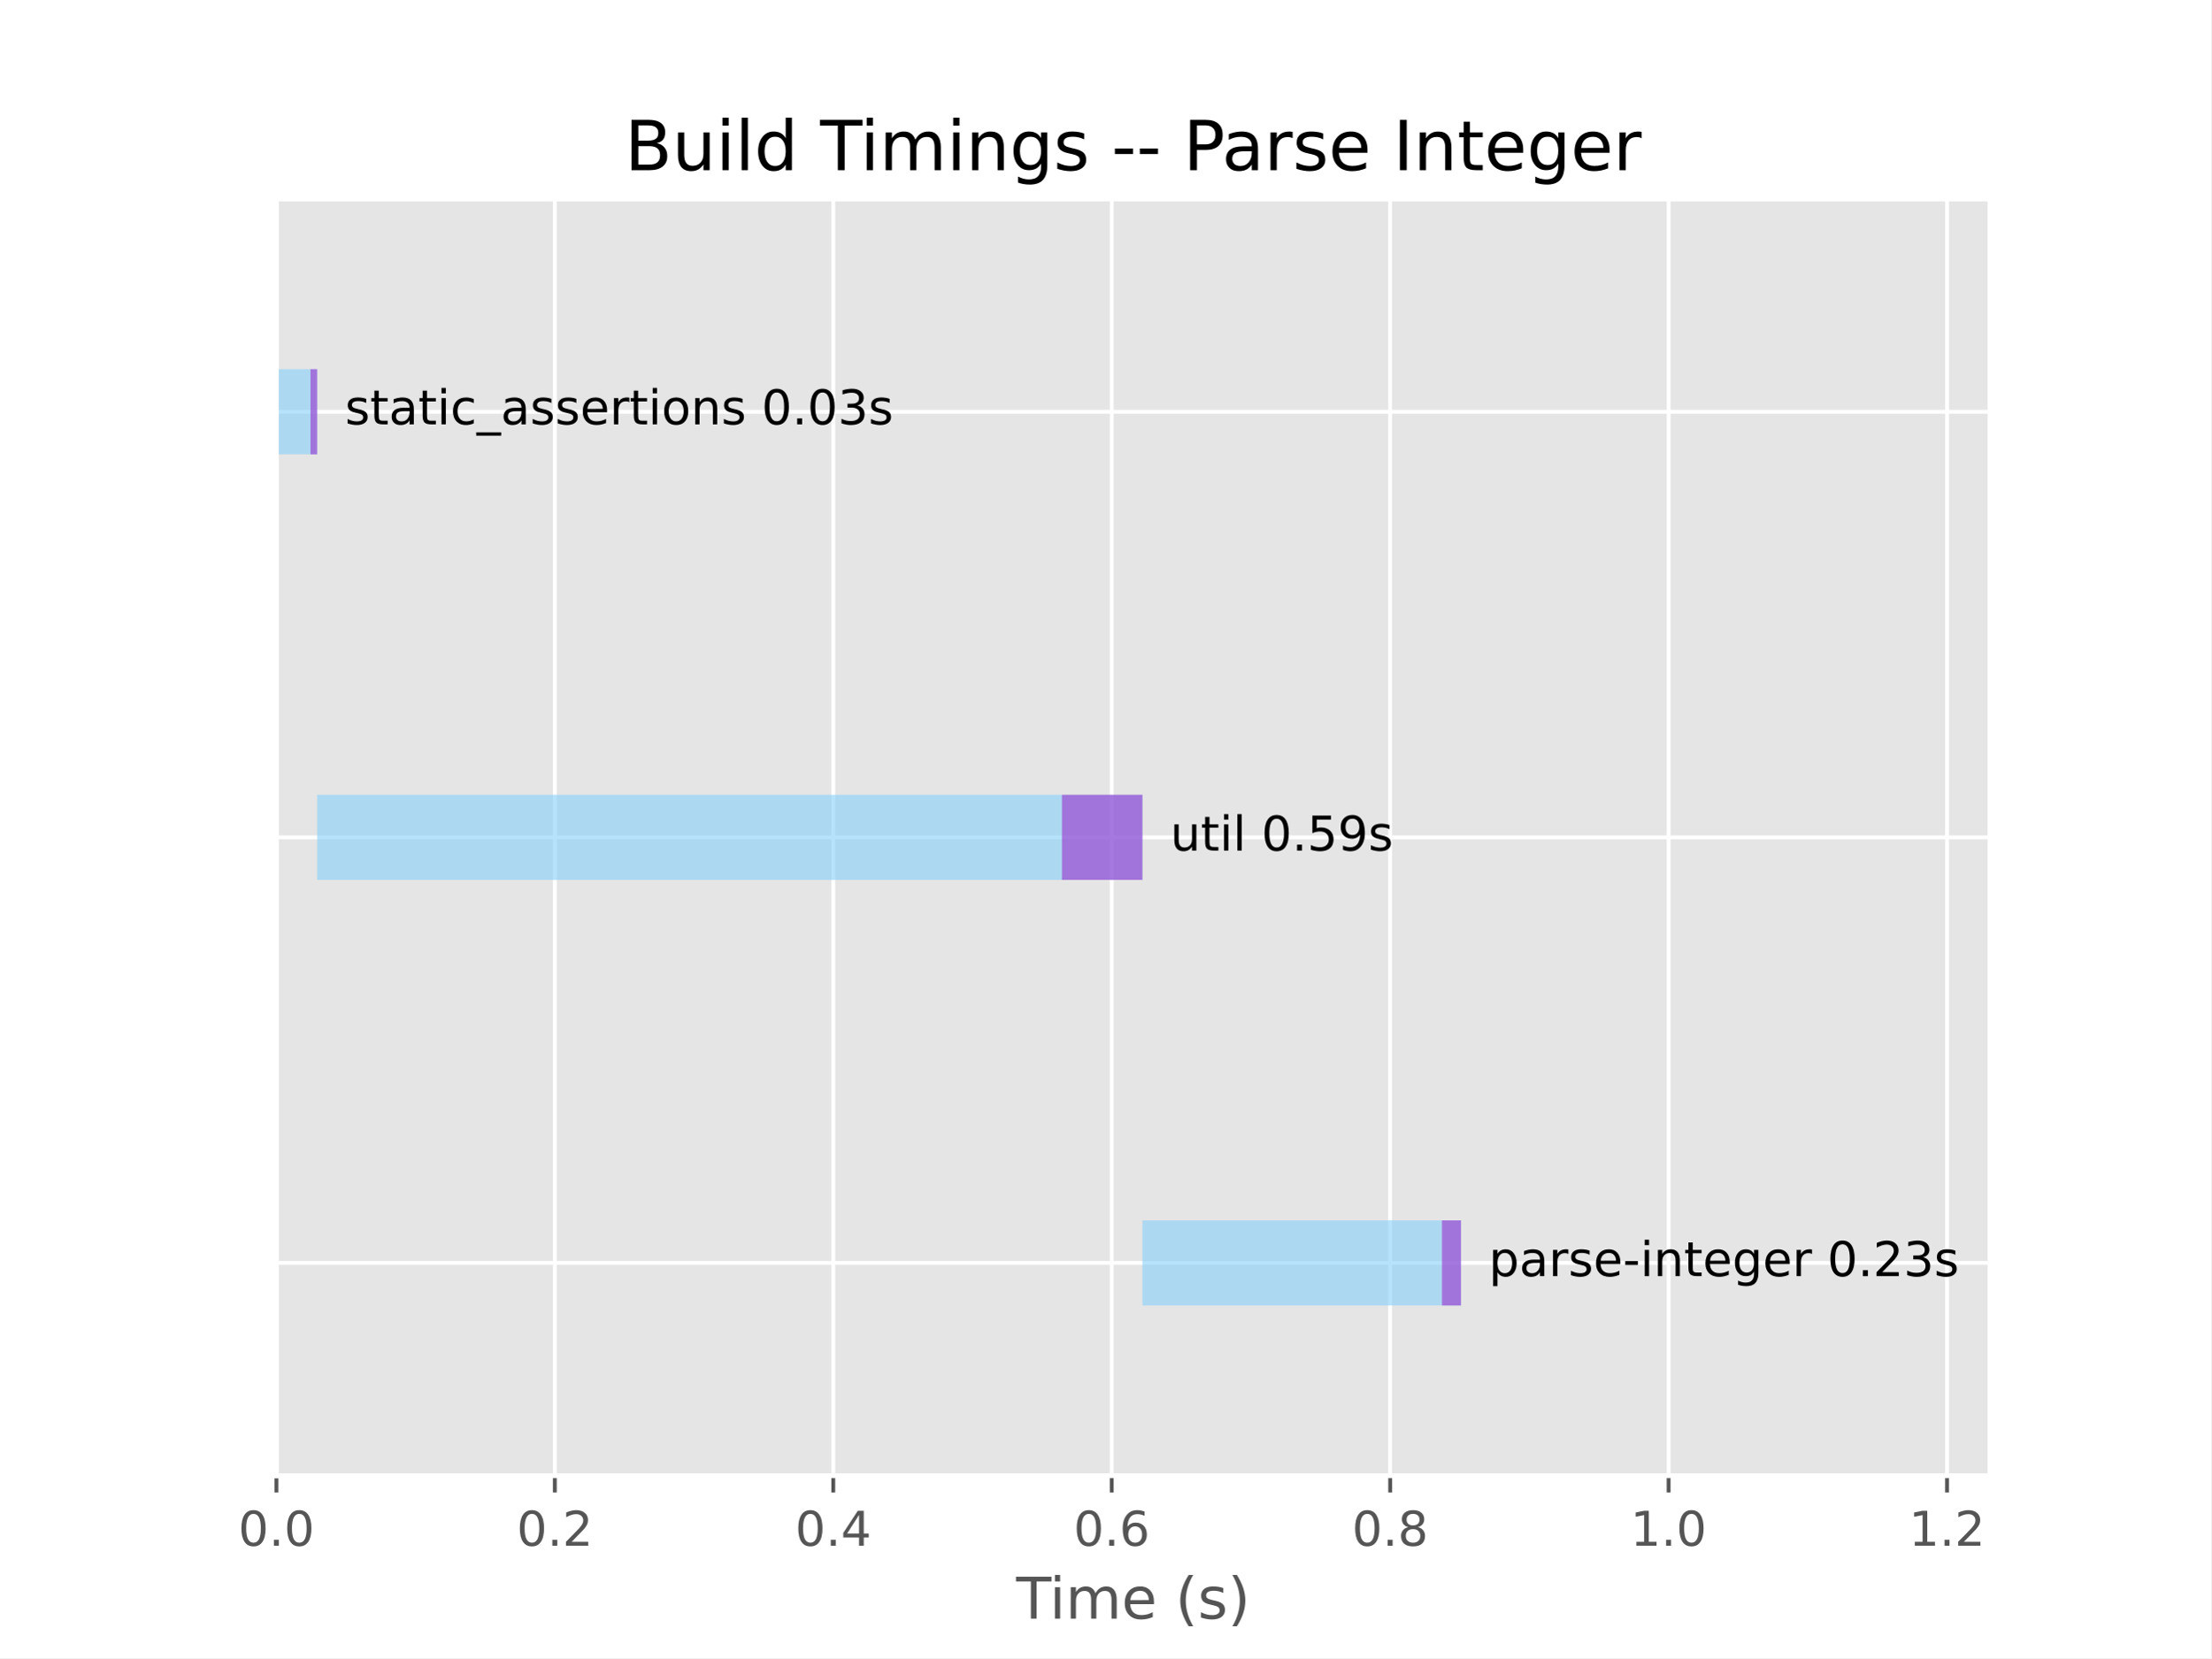
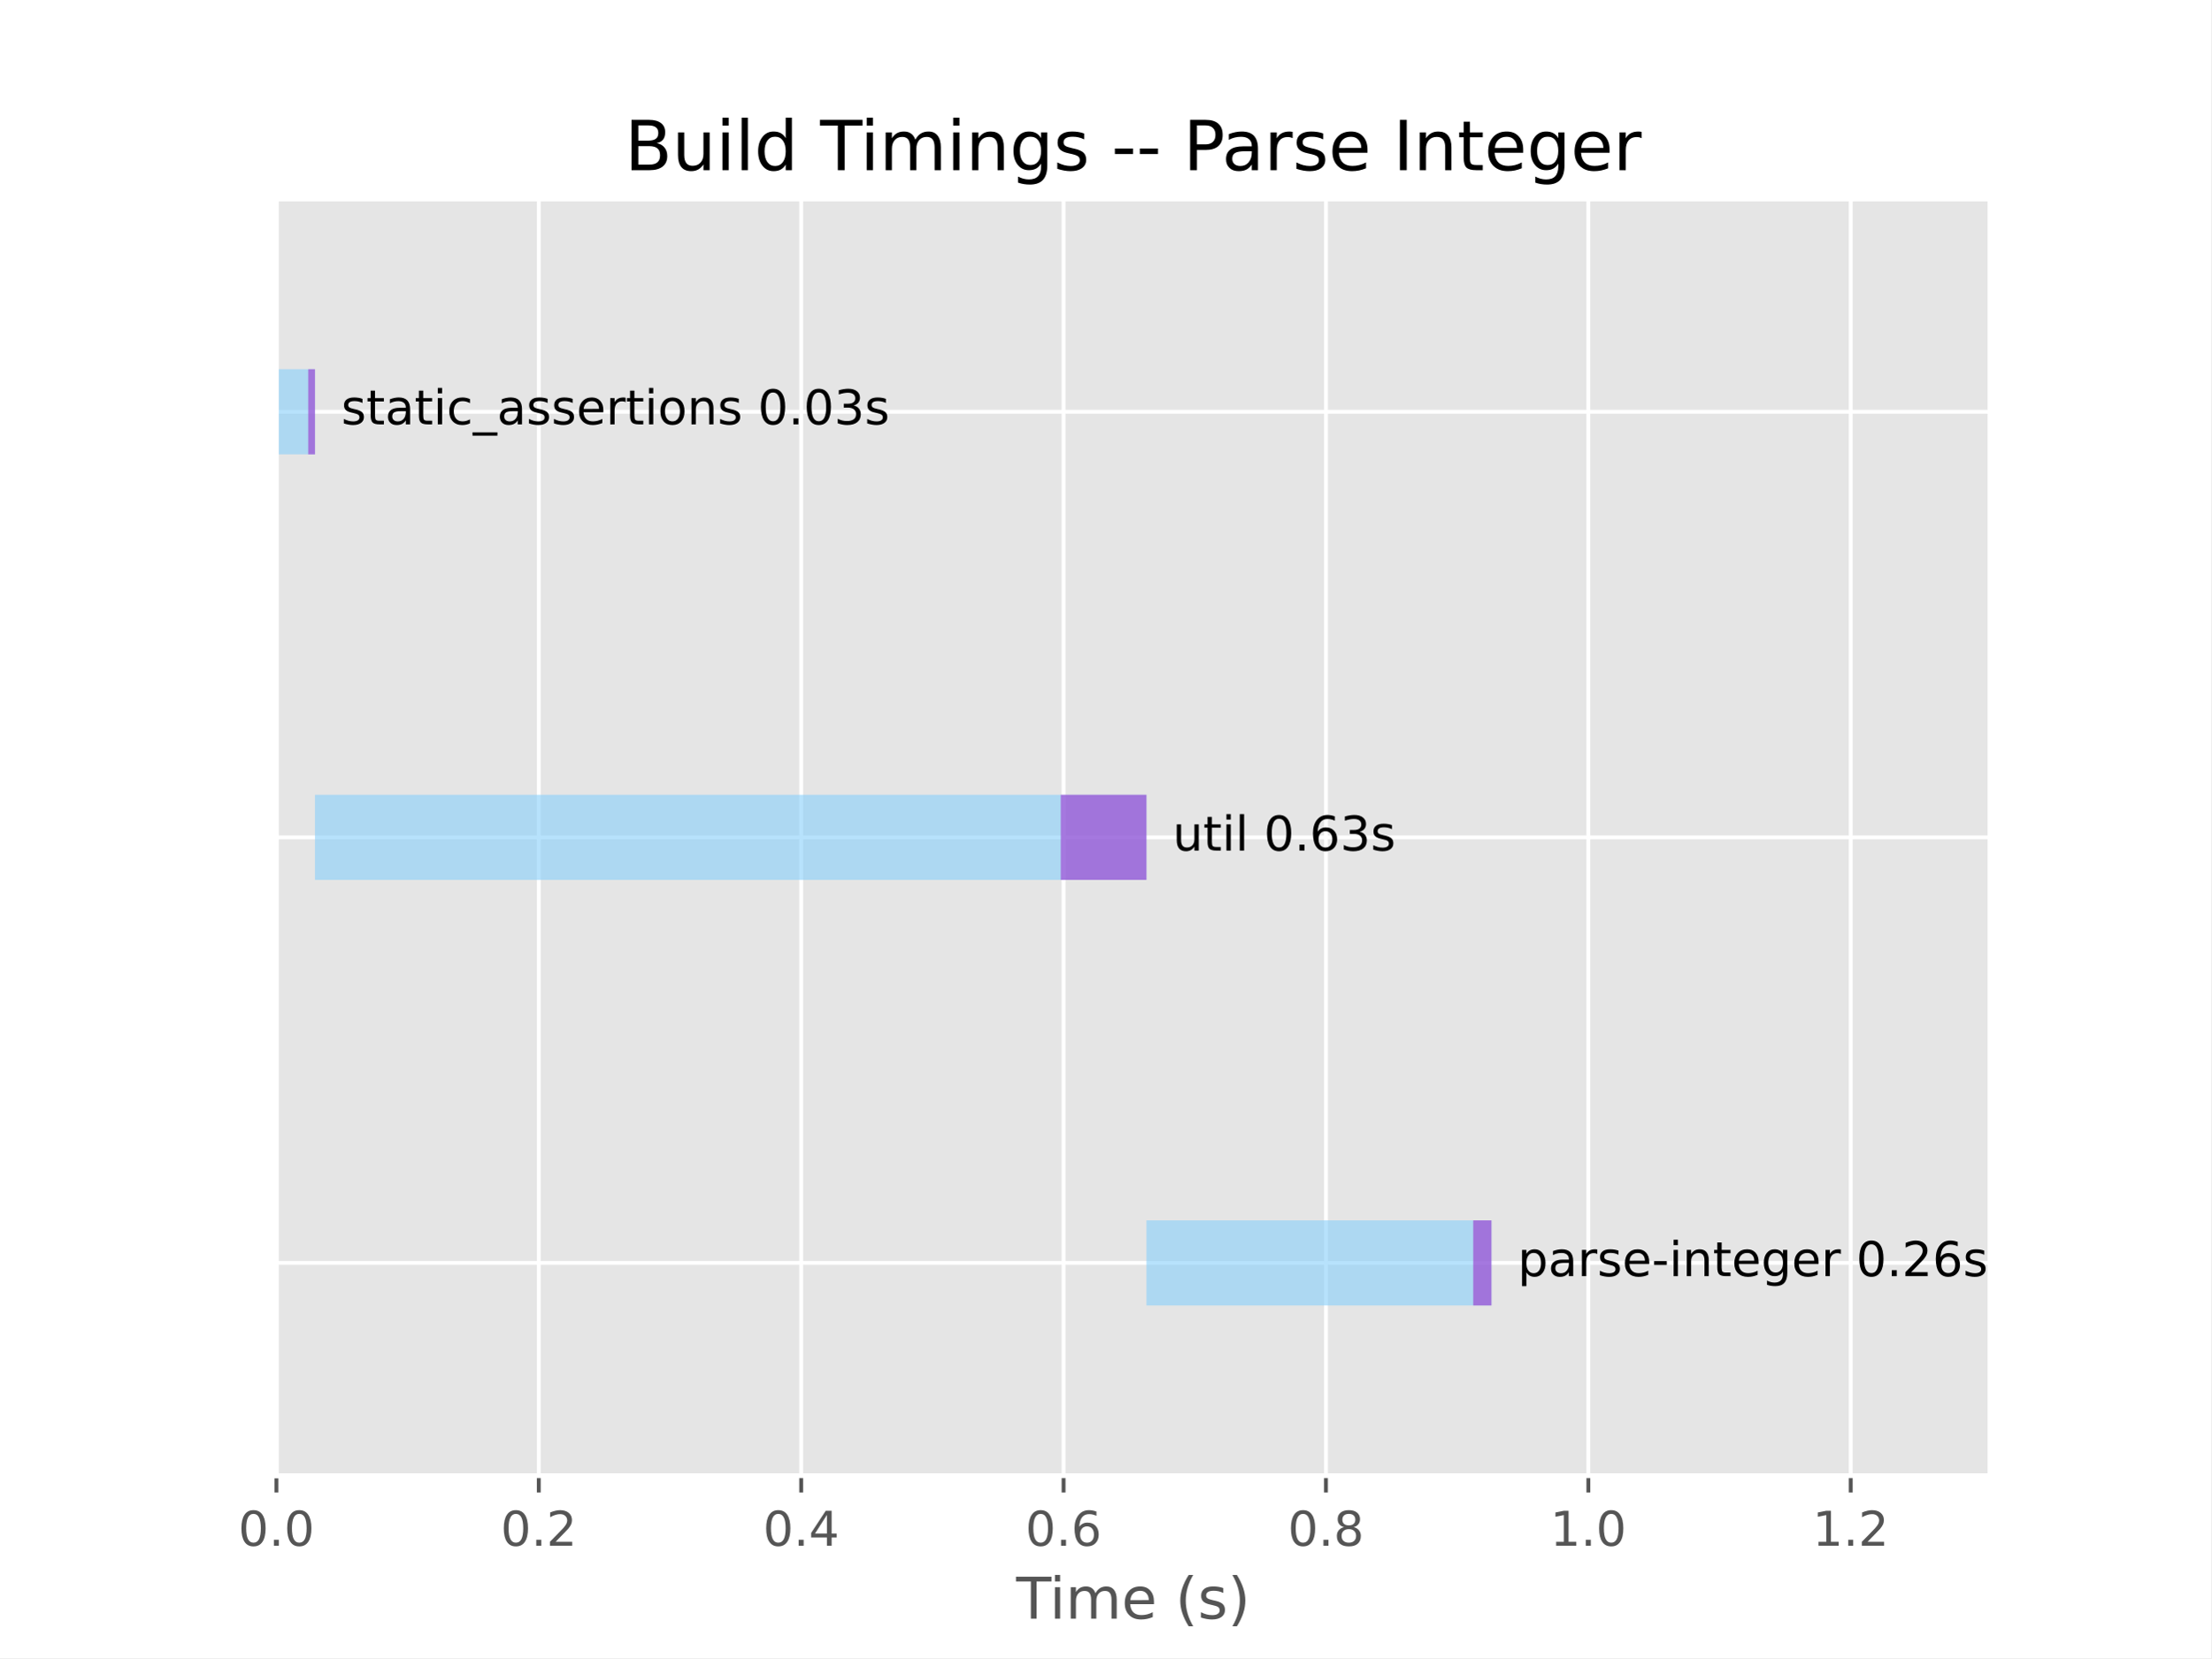
<svg xmlns="http://www.w3.org/2000/svg" xmlns:xlink="http://www.w3.org/1999/xlink" height="345.6pt" version="1.1" viewBox="0 0 460.8 345.6" width="460.8pt">
  <defs>
    <style type="text/css">*{stroke-linecap:butt;stroke-linejoin:round;}</style>
  </defs>
  <g id="figure_1">
    <g id="patch_1">
      <path d="M 0 345.6  L 460.8 345.6  L 460.8 0  L 0 0  z " style="fill:#ffffff;" />
    </g>
    <g id="axes_1">
      <g id="patch_2">
        <path d="M 57.6 307.584  L 414.72 307.584  L 414.72 41.472  L 57.6 41.472  z " style="fill:#e5e5e5;" />
      </g>
      <g id="matplotlib.axis_1">
        <g id="xtick_1">
          <g id="line2d_1">
-             <path clip-path="url(#pc67ecf0b92)" d="M 57.6 307.584  L 57.6 41.472  " style="fill:none;stroke:#ffffff;stroke-linecap:square;stroke-width:0.8;" />
+             <path clip-path="url(#p91a7b0ff92)" d="M 57.6 307.584  L 57.6 41.472  " style="fill:none;stroke:#ffffff;stroke-linecap:square;stroke-width:0.8;" />
          </g>
          <g id="line2d_2">
            <defs>
-               <path d="M 0 0  L 0 3.5  " id="m3a16924455" style="stroke:#555555;stroke-width:0.8;" />
+               <path d="M 0 0  L 0 3.5  " id="mb1d7b29981" style="stroke:#555555;stroke-width:0.8;" />
            </defs>
            <g>
-               <use style="fill:#555555;stroke:#555555;stroke-width:0.8;" x="57.6" xlink:href="#m3a16924455" y="307.584" />
+               <use style="fill:#555555;stroke:#555555;stroke-width:0.8;" x="57.6" xlink:href="#mb1d7b29981" y="307.584" />
            </g>
          </g>
          <g id="text_1">
            <g style="fill:#555555;" transform="translate(49.64844 322.1824)scale(0.1 -0.1)">
              <defs>
                <path d="M 2034 4250  Q 1547 4250 1301 3770  Q 1056 3291 1056 2328  Q 1056 1369 1301 889  Q 1547 409 2034 409  Q 2525 409 2770 889  Q 3016 1369 3016 2328  Q 3016 3291 2770 3770  Q 2525 4250 2034 4250  z M 2034 4750  Q 2819 4750 3233 4129  Q 3647 3509 3647 2328  Q 3647 1150 3233 529  Q 2819 -91 2034 -91  Q 1250 -91 836 529  Q 422 1150 422 2328  Q 422 3509 836 4129  Q 1250 4750 2034 4750  z " id="DejaVuSans-30" transform="scale(0.015625)" />
                <path d="M 684 794  L 1344 794  L 1344 0  L 684 0  L 684 794  z " id="DejaVuSans-2e" transform="scale(0.015625)" />
              </defs>
              <use xlink:href="#DejaVuSans-30" />
              <use x="63.623" xlink:href="#DejaVuSans-2e" />
              <use x="95.41" xlink:href="#DejaVuSans-30" />
            </g>
          </g>
        </g>
        <g id="xtick_2">
          <g id="line2d_3">
-             <path clip-path="url(#pc67ecf0b92)" d="M 115.628 307.584  L 115.628 41.472  " style="fill:none;stroke:#ffffff;stroke-linecap:square;stroke-width:0.8;" />
+             <path clip-path="url(#p91a7b0ff92)" d="M 112.283 307.584  L 112.283 41.472  " style="fill:none;stroke:#ffffff;stroke-linecap:square;stroke-width:0.8;" />
          </g>
          <g id="line2d_4">
            <g>
-               <use style="fill:#555555;stroke:#555555;stroke-width:0.8;" x="115.628" xlink:href="#m3a16924455" y="307.584" />
+               <use style="fill:#555555;stroke:#555555;stroke-width:0.8;" x="112.283" xlink:href="#mb1d7b29981" y="307.584" />
            </g>
          </g>
          <g id="text_2">
-             <g style="fill:#555555;" transform="translate(107.6769 322.1824)scale(0.1 -0.1)">
+             <g style="fill:#555555;" transform="translate(104.3318 322.1824)scale(0.1 -0.1)">
              <defs>
                <path d="M 1228 531  L 3431 531  L 3431 0  L 469 0  L 469 531  Q 828 903 1448 1529  Q 2069 2156 2228 2338  Q 2531 2678 2651 2914  Q 2772 3150 2772 3378  Q 2772 3750 2511 3984  Q 2250 4219 1831 4219  Q 1534 4219 1204 4116  Q 875 4013 500 3803  L 500 4441  Q 881 4594 1212 4672  Q 1544 4750 1819 4750  Q 2544 4750 2975 4387  Q 3406 4025 3406 3419  Q 3406 3131 3298 2873  Q 3191 2616 2906 2266  Q 2828 2175 2409 1742  Q 1991 1309 1228 531  z " id="DejaVuSans-32" transform="scale(0.015625)" />
              </defs>
              <use xlink:href="#DejaVuSans-30" />
              <use x="63.623" xlink:href="#DejaVuSans-2e" />
              <use x="95.41" xlink:href="#DejaVuSans-32" />
            </g>
          </g>
        </g>
        <g id="xtick_3">
          <g id="line2d_5">
-             <path clip-path="url(#pc67ecf0b92)" d="M 173.657 307.584  L 173.657 41.472  " style="fill:none;stroke:#ffffff;stroke-linecap:square;stroke-width:0.8;" />
+             <path clip-path="url(#p91a7b0ff92)" d="M 166.967 307.584  L 166.967 41.472  " style="fill:none;stroke:#ffffff;stroke-linecap:square;stroke-width:0.8;" />
          </g>
          <g id="line2d_6">
            <g>
-               <use style="fill:#555555;stroke:#555555;stroke-width:0.8;" x="173.657" xlink:href="#m3a16924455" y="307.584" />
+               <use style="fill:#555555;stroke:#555555;stroke-width:0.8;" x="166.967" xlink:href="#mb1d7b29981" y="307.584" />
            </g>
          </g>
          <g id="text_3">
-             <g style="fill:#555555;" transform="translate(165.7053 322.1824)scale(0.1 -0.1)">
+             <g style="fill:#555555;" transform="translate(159.0152 322.1824)scale(0.1 -0.1)">
              <defs>
                <path d="M 2419 4116  L 825 1625  L 2419 1625  L 2419 4116  z M 2253 4666  L 3047 4666  L 3047 1625  L 3713 1625  L 3713 1100  L 3047 1100  L 3047 0  L 2419 0  L 2419 1100  L 313 1100  L 313 1709  L 2253 4666  z " id="DejaVuSans-34" transform="scale(0.015625)" />
              </defs>
              <use xlink:href="#DejaVuSans-30" />
              <use x="63.623" xlink:href="#DejaVuSans-2e" />
              <use x="95.41" xlink:href="#DejaVuSans-34" />
            </g>
          </g>
        </g>
        <g id="xtick_4">
          <g id="line2d_7">
-             <path clip-path="url(#pc67ecf0b92)" d="M 231.685 307.584  L 231.685 41.472  " style="fill:none;stroke:#ffffff;stroke-linecap:square;stroke-width:0.8;" />
+             <path clip-path="url(#p91a7b0ff92)" d="M 221.65 307.584  L 221.65 41.472  " style="fill:none;stroke:#ffffff;stroke-linecap:square;stroke-width:0.8;" />
          </g>
          <g id="line2d_8">
            <g>
-               <use style="fill:#555555;stroke:#555555;stroke-width:0.8;" x="231.685" xlink:href="#m3a16924455" y="307.584" />
+               <use style="fill:#555555;stroke:#555555;stroke-width:0.8;" x="221.65" xlink:href="#mb1d7b29981" y="307.584" />
            </g>
          </g>
          <g id="text_4">
-             <g style="fill:#555555;" transform="translate(223.7338 322.1824)scale(0.1 -0.1)">
+             <g style="fill:#555555;" transform="translate(213.6986 322.1824)scale(0.1 -0.1)">
              <defs>
                <path d="M 2113 2584  Q 1688 2584 1439 2293  Q 1191 2003 1191 1497  Q 1191 994 1439 701  Q 1688 409 2113 409  Q 2538 409 2786 701  Q 3034 994 3034 1497  Q 3034 2003 2786 2293  Q 2538 2584 2113 2584  z M 3366 4563  L 3366 3988  Q 3128 4100 2886 4159  Q 2644 4219 2406 4219  Q 1781 4219 1451 3797  Q 1122 3375 1075 2522  Q 1259 2794 1537 2939  Q 1816 3084 2150 3084  Q 2853 3084 3261 2657  Q 3669 2231 3669 1497  Q 3669 778 3244 343  Q 2819 -91 2113 -91  Q 1303 -91 875 529  Q 447 1150 447 2328  Q 447 3434 972 4092  Q 1497 4750 2381 4750  Q 2619 4750 2861 4703  Q 3103 4656 3366 4563  z " id="DejaVuSans-36" transform="scale(0.015625)" />
              </defs>
              <use xlink:href="#DejaVuSans-30" />
              <use x="63.623" xlink:href="#DejaVuSans-2e" />
              <use x="95.41" xlink:href="#DejaVuSans-36" />
            </g>
          </g>
        </g>
        <g id="xtick_5">
          <g id="line2d_9">
-             <path clip-path="url(#pc67ecf0b92)" d="M 289.714 307.584  L 289.714 41.472  " style="fill:none;stroke:#ffffff;stroke-linecap:square;stroke-width:0.8;" />
+             <path clip-path="url(#p91a7b0ff92)" d="M 276.334 307.584  L 276.334 41.472  " style="fill:none;stroke:#ffffff;stroke-linecap:square;stroke-width:0.8;" />
          </g>
          <g id="line2d_10">
            <g>
-               <use style="fill:#555555;stroke:#555555;stroke-width:0.8;" x="289.714" xlink:href="#m3a16924455" y="307.584" />
+               <use style="fill:#555555;stroke:#555555;stroke-width:0.8;" x="276.334" xlink:href="#mb1d7b29981" y="307.584" />
            </g>
          </g>
          <g id="text_5">
-             <g style="fill:#555555;" transform="translate(281.7622 322.1824)scale(0.1 -0.1)">
+             <g style="fill:#555555;" transform="translate(268.382 322.1824)scale(0.1 -0.1)">
              <defs>
                <path d="M 2034 2216  Q 1584 2216 1326 1975  Q 1069 1734 1069 1313  Q 1069 891 1326 650  Q 1584 409 2034 409  Q 2484 409 2743 651  Q 3003 894 3003 1313  Q 3003 1734 2745 1975  Q 2488 2216 2034 2216  z M 1403 2484  Q 997 2584 770 2862  Q 544 3141 544 3541  Q 544 4100 942 4425  Q 1341 4750 2034 4750  Q 2731 4750 3128 4425  Q 3525 4100 3525 3541  Q 3525 3141 3298 2862  Q 3072 2584 2669 2484  Q 3125 2378 3379 2068  Q 3634 1759 3634 1313  Q 3634 634 3220 271  Q 2806 -91 2034 -91  Q 1263 -91 848 271  Q 434 634 434 1313  Q 434 1759 690 2068  Q 947 2378 1403 2484  z M 1172 3481  Q 1172 3119 1398 2916  Q 1625 2713 2034 2713  Q 2441 2713 2670 2916  Q 2900 3119 2900 3481  Q 2900 3844 2670 4047  Q 2441 4250 2034 4250  Q 1625 4250 1398 4047  Q 1172 3844 1172 3481  z " id="DejaVuSans-38" transform="scale(0.015625)" />
              </defs>
              <use xlink:href="#DejaVuSans-30" />
              <use x="63.623" xlink:href="#DejaVuSans-2e" />
              <use x="95.41" xlink:href="#DejaVuSans-38" />
            </g>
          </g>
        </g>
        <g id="xtick_6">
          <g id="line2d_11">
-             <path clip-path="url(#pc67ecf0b92)" d="M 347.742 307.584  L 347.742 41.472  " style="fill:none;stroke:#ffffff;stroke-linecap:square;stroke-width:0.8;" />
+             <path clip-path="url(#p91a7b0ff92)" d="M 331.017 307.584  L 331.017 41.472  " style="fill:none;stroke:#ffffff;stroke-linecap:square;stroke-width:0.8;" />
          </g>
          <g id="line2d_12">
            <g>
-               <use style="fill:#555555;stroke:#555555;stroke-width:0.8;" x="347.742" xlink:href="#m3a16924455" y="307.584" />
+               <use style="fill:#555555;stroke:#555555;stroke-width:0.8;" x="331.017" xlink:href="#mb1d7b29981" y="307.584" />
            </g>
          </g>
          <g id="text_6">
-             <g style="fill:#555555;" transform="translate(339.7906 322.1824)scale(0.1 -0.1)">
+             <g style="fill:#555555;" transform="translate(323.0654 322.1824)scale(0.1 -0.1)">
              <defs>
                <path d="M 794 531  L 1825 531  L 1825 4091  L 703 3866  L 703 4441  L 1819 4666  L 2450 4666  L 2450 531  L 3481 531  L 3481 0  L 794 0  L 794 531  z " id="DejaVuSans-31" transform="scale(0.015625)" />
              </defs>
              <use xlink:href="#DejaVuSans-31" />
              <use x="63.623" xlink:href="#DejaVuSans-2e" />
              <use x="95.41" xlink:href="#DejaVuSans-30" />
            </g>
          </g>
        </g>
        <g id="xtick_7">
          <g id="line2d_13">
-             <path clip-path="url(#pc67ecf0b92)" d="M 405.771 307.584  L 405.771 41.472  " style="fill:none;stroke:#ffffff;stroke-linecap:square;stroke-width:0.8;" />
+             <path clip-path="url(#p91a7b0ff92)" d="M 385.7 307.584  L 385.7 41.472  " style="fill:none;stroke:#ffffff;stroke-linecap:square;stroke-width:0.8;" />
          </g>
          <g id="line2d_14">
            <g>
-               <use style="fill:#555555;stroke:#555555;stroke-width:0.8;" x="405.771" xlink:href="#m3a16924455" y="307.584" />
+               <use style="fill:#555555;stroke:#555555;stroke-width:0.8;" x="385.7" xlink:href="#mb1d7b29981" y="307.584" />
            </g>
          </g>
          <g id="text_7">
-             <g style="fill:#555555;" transform="translate(397.8191 322.1824)scale(0.1 -0.1)">
+             <g style="fill:#555555;" transform="translate(377.7488 322.1824)scale(0.1 -0.1)">
              <use xlink:href="#DejaVuSans-31" />
              <use x="63.623" xlink:href="#DejaVuSans-2e" />
              <use x="95.41" xlink:href="#DejaVuSans-32" />
            </g>
          </g>
        </g>
        <g id="text_8">
          <g style="fill:#555555;" transform="translate(211.7653 337.3802)scale(0.12 -0.12)">
            <defs>
              <path d="M -19 4666  L 3928 4666  L 3928 4134  L 2272 4134  L 2272 0  L 1638 0  L 1638 4134  L -19 4134  L -19 4666  z " id="DejaVuSans-54" transform="scale(0.015625)" />
              <path d="M 603 3500  L 1178 3500  L 1178 0  L 603 0  L 603 3500  z M 603 4863  L 1178 4863  L 1178 4134  L 603 4134  L 603 4863  z " id="DejaVuSans-69" transform="scale(0.015625)" />
              <path d="M 3328 2828  Q 3544 3216 3844 3400  Q 4144 3584 4550 3584  Q 5097 3584 5394 3201  Q 5691 2819 5691 2113  L 5691 0  L 5113 0  L 5113 2094  Q 5113 2597 4934 2840  Q 4756 3084 4391 3084  Q 3944 3084 3684 2787  Q 3425 2491 3425 1978  L 3425 0  L 2847 0  L 2847 2094  Q 2847 2600 2669 2842  Q 2491 3084 2119 3084  Q 1678 3084 1418 2786  Q 1159 2488 1159 1978  L 1159 0  L 581 0  L 581 3500  L 1159 3500  L 1159 2956  Q 1356 3278 1631 3431  Q 1906 3584 2284 3584  Q 2666 3584 2933 3390  Q 3200 3197 3328 2828  z " id="DejaVuSans-6d" transform="scale(0.015625)" />
              <path d="M 3597 1894  L 3597 1613  L 953 1613  Q 991 1019 1311 708  Q 1631 397 2203 397  Q 2534 397 2845 478  Q 3156 559 3463 722  L 3463 178  Q 3153 47 2828 -22  Q 2503 -91 2169 -91  Q 1331 -91 842 396  Q 353 884 353 1716  Q 353 2575 817 3079  Q 1281 3584 2069 3584  Q 2775 3584 3186 3129  Q 3597 2675 3597 1894  z M 3022 2063  Q 3016 2534 2758 2815  Q 2500 3097 2075 3097  Q 1594 3097 1305 2825  Q 1016 2553 972 2059  L 3022 2063  z " id="DejaVuSans-65" transform="scale(0.015625)" />
              <path id="DejaVuSans-20" transform="scale(0.015625)" />
              <path d="M 1984 4856  Q 1566 4138 1362 3434  Q 1159 2731 1159 2009  Q 1159 1288 1364 580  Q 1569 -128 1984 -844  L 1484 -844  Q 1016 -109 783 600  Q 550 1309 550 2009  Q 550 2706 781 3412  Q 1013 4119 1484 4856  L 1984 4856  z " id="DejaVuSans-28" transform="scale(0.015625)" />
              <path d="M 2834 3397  L 2834 2853  Q 2591 2978 2328 3040  Q 2066 3103 1784 3103  Q 1356 3103 1142 2972  Q 928 2841 928 2578  Q 928 2378 1081 2264  Q 1234 2150 1697 2047  L 1894 2003  Q 2506 1872 2764 1633  Q 3022 1394 3022 966  Q 3022 478 2636 193  Q 2250 -91 1575 -91  Q 1294 -91 989 -36  Q 684 19 347 128  L 347 722  Q 666 556 975 473  Q 1284 391 1588 391  Q 1994 391 2212 530  Q 2431 669 2431 922  Q 2431 1156 2273 1281  Q 2116 1406 1581 1522  L 1381 1569  Q 847 1681 609 1914  Q 372 2147 372 2553  Q 372 3047 722 3315  Q 1072 3584 1716 3584  Q 2034 3584 2315 3537  Q 2597 3491 2834 3397  z " id="DejaVuSans-73" transform="scale(0.015625)" />
              <path d="M 513 4856  L 1013 4856  Q 1481 4119 1714 3412  Q 1947 2706 1947 2009  Q 1947 1309 1714 600  Q 1481 -109 1013 -844  L 513 -844  Q 928 -128 1133 580  Q 1338 1288 1338 2009  Q 1338 2731 1133 3434  Q 928 4138 513 4856  z " id="DejaVuSans-29" transform="scale(0.015625)" />
            </defs>
            <use xlink:href="#DejaVuSans-54" />
            <use x="57.959" xlink:href="#DejaVuSans-69" />
            <use x="85.742" xlink:href="#DejaVuSans-6d" />
            <use x="183.154" xlink:href="#DejaVuSans-65" />
            <use x="244.678" xlink:href="#DejaVuSans-20" />
            <use x="276.465" xlink:href="#DejaVuSans-28" />
            <use x="315.479" xlink:href="#DejaVuSans-73" />
            <use x="367.578" xlink:href="#DejaVuSans-29" />
          </g>
        </g>
      </g>
      <g id="matplotlib.axis_2">
        <g id="ytick_1">
          <g id="line2d_15">
-             <path clip-path="url(#pc67ecf0b92)" d="M 57.6 263.232  L 414.72 263.232  " style="fill:none;stroke:#ffffff;stroke-linecap:square;stroke-width:0.8;" />
+             <path clip-path="url(#p91a7b0ff92)" d="M 57.6 263.232  L 414.72 263.232  " style="fill:none;stroke:#ffffff;stroke-linecap:square;stroke-width:0.8;" />
          </g>
          <g id="line2d_16" />
        </g>
        <g id="ytick_2">
          <g id="line2d_17">
-             <path clip-path="url(#pc67ecf0b92)" d="M 57.6 174.528  L 414.72 174.528  " style="fill:none;stroke:#ffffff;stroke-linecap:square;stroke-width:0.8;" />
+             <path clip-path="url(#p91a7b0ff92)" d="M 57.6 174.528  L 414.72 174.528  " style="fill:none;stroke:#ffffff;stroke-linecap:square;stroke-width:0.8;" />
          </g>
          <g id="line2d_18" />
        </g>
        <g id="ytick_3">
          <g id="line2d_19">
-             <path clip-path="url(#pc67ecf0b92)" d="M 57.6 85.824  L 414.72 85.824  " style="fill:none;stroke:#ffffff;stroke-linecap:square;stroke-width:0.8;" />
+             <path clip-path="url(#p91a7b0ff92)" d="M 57.6 85.824  L 414.72 85.824  " style="fill:none;stroke:#ffffff;stroke-linecap:square;stroke-width:0.8;" />
          </g>
          <g id="line2d_20" />
        </g>
      </g>
      <g id="patch_3">
-         <path clip-path="url(#pc67ecf0b92)" d="M 57.6 94.694  L 66.088 94.694  L 66.088 76.954  L 57.6 76.954  z " style="fill:#87cefa;opacity:0.6;" />
+         <path clip-path="url(#p91a7b0ff92)" d="M 57.6 94.694  L 65.643 94.694  L 65.643 76.954  L 57.6 76.954  z " style="fill:#87cefa;opacity:0.6;" />
      </g>
      <g id="patch_4">
-         <path clip-path="url(#pc67ecf0b92)" d="M 64.707 94.694  L 66.088 94.694  L 66.088 76.954  L 64.707 76.954  z " style="fill:#9932cc;opacity:0.6;" />
+         <path clip-path="url(#p91a7b0ff92)" d="M 64.234 94.694  L 65.643 94.694  L 65.643 76.954  L 64.234 76.954  z " style="fill:#9932cc;opacity:0.6;" />
      </g>
      <g id="patch_5">
-         <path clip-path="url(#pc67ecf0b92)" d="M 66.088 183.398  L 238.086 183.398  L 238.086 165.658  L 66.088 165.658  z " style="fill:#87cefa;opacity:0.6;" />
+         <path clip-path="url(#p91a7b0ff92)" d="M 65.643 183.398  L 238.925 183.398  L 238.925 165.658  L 65.643 165.658  z " style="fill:#87cefa;opacity:0.6;" />
      </g>
      <g id="patch_6">
-         <path clip-path="url(#pc67ecf0b92)" d="M 221.311 183.398  L 238.086 183.398  L 238.086 165.658  L 221.311 165.658  z " style="fill:#9932cc;opacity:0.6;" />
+         <path clip-path="url(#p91a7b0ff92)" d="M 221.066 183.398  L 238.925 183.398  L 238.925 165.658  L 221.066 165.658  z " style="fill:#9932cc;opacity:0.6;" />
      </g>
      <g id="patch_7">
-         <path clip-path="url(#pc67ecf0b92)" d="M 238.086 272.102  L 304.466 272.102  L 304.466 254.362  L 238.086 254.362  z " style="fill:#87cefa;opacity:0.6;" />
+         <path clip-path="url(#p91a7b0ff92)" d="M 238.925 272.102  L 310.822 272.102  L 310.822 254.362  L 238.925 254.362  z " style="fill:#87cefa;opacity:0.6;" />
      </g>
      <g id="patch_8">
-         <path clip-path="url(#pc67ecf0b92)" d="M 300.511 272.102  L 304.466 272.102  L 304.466 254.362  L 300.511 254.362  z " style="fill:#9932cc;opacity:0.6;" />
+         <path clip-path="url(#p91a7b0ff92)" d="M 307.024 272.102  L 310.822 272.102  L 310.822 254.362  L 307.024 254.362  z " style="fill:#9932cc;opacity:0.6;" />
      </g>
      <g id="patch_9">
        <path d="M 57.6 307.584  L 57.6 41.472  " style="fill:none;stroke:#ffffff;stroke-linecap:square;stroke-linejoin:miter;" />
      </g>
      <g id="patch_10">
        <path d="M 414.72 307.584  L 414.72 41.472  " style="fill:none;stroke:#ffffff;stroke-linecap:square;stroke-linejoin:miter;" />
      </g>
      <g id="patch_11">
        <path d="M 57.6 307.584  L 414.72 307.584  " style="fill:none;stroke:#ffffff;stroke-linecap:square;stroke-linejoin:miter;" />
      </g>
      <g id="patch_12">
        <path d="M 57.6 41.472  L 414.72 41.472  " style="fill:none;stroke:#ffffff;stroke-linecap:square;stroke-linejoin:miter;" />
      </g>
      <g id="text_9">
-         <g transform="translate(71.89048 88.44431)scale(0.1 -0.1)">
+         <g transform="translate(71.11137 88.44431)scale(0.1 -0.1)">
          <defs>
            <path d="M 1172 4494  L 1172 3500  L 2356 3500  L 2356 3053  L 1172 3053  L 1172 1153  Q 1172 725 1289 603  Q 1406 481 1766 481  L 2356 481  L 2356 0  L 1766 0  Q 1100 0 847 248  Q 594 497 594 1153  L 594 3053  L 172 3053  L 172 3500  L 594 3500  L 594 4494  L 1172 4494  z " id="DejaVuSans-74" transform="scale(0.015625)" />
            <path d="M 2194 1759  Q 1497 1759 1228 1600  Q 959 1441 959 1056  Q 959 750 1161 570  Q 1363 391 1709 391  Q 2188 391 2477 730  Q 2766 1069 2766 1631  L 2766 1759  L 2194 1759  z M 3341 1997  L 3341 0  L 2766 0  L 2766 531  Q 2569 213 2275 61  Q 1981 -91 1556 -91  Q 1019 -91 701 211  Q 384 513 384 1019  Q 384 1609 779 1909  Q 1175 2209 1959 2209  L 2766 2209  L 2766 2266  Q 2766 2663 2505 2880  Q 2244 3097 1772 3097  Q 1472 3097 1187 3025  Q 903 2953 641 2809  L 641 3341  Q 956 3463 1253 3523  Q 1550 3584 1831 3584  Q 2591 3584 2966 3190  Q 3341 2797 3341 1997  z " id="DejaVuSans-61" transform="scale(0.015625)" />
            <path d="M 3122 3366  L 3122 2828  Q 2878 2963 2633 3030  Q 2388 3097 2138 3097  Q 1578 3097 1268 2742  Q 959 2388 959 1747  Q 959 1106 1268 751  Q 1578 397 2138 397  Q 2388 397 2633 464  Q 2878 531 3122 666  L 3122 134  Q 2881 22 2623 -34  Q 2366 -91 2075 -91  Q 1284 -91 818 406  Q 353 903 353 1747  Q 353 2603 823 3093  Q 1294 3584 2113 3584  Q 2378 3584 2631 3529  Q 2884 3475 3122 3366  z " id="DejaVuSans-63" transform="scale(0.015625)" />
            <path d="M 3263 -1063  L 3263 -1509  L -63 -1509  L -63 -1063  L 3263 -1063  z " id="DejaVuSans-5f" transform="scale(0.015625)" />
            <path d="M 2631 2963  Q 2534 3019 2420 3045  Q 2306 3072 2169 3072  Q 1681 3072 1420 2755  Q 1159 2438 1159 1844  L 1159 0  L 581 0  L 581 3500  L 1159 3500  L 1159 2956  Q 1341 3275 1631 3429  Q 1922 3584 2338 3584  Q 2397 3584 2469 3576  Q 2541 3569 2628 3553  L 2631 2963  z " id="DejaVuSans-72" transform="scale(0.015625)" />
            <path d="M 1959 3097  Q 1497 3097 1228 2736  Q 959 2375 959 1747  Q 959 1119 1226 758  Q 1494 397 1959 397  Q 2419 397 2687 759  Q 2956 1122 2956 1747  Q 2956 2369 2687 2733  Q 2419 3097 1959 3097  z M 1959 3584  Q 2709 3584 3137 3096  Q 3566 2609 3566 1747  Q 3566 888 3137 398  Q 2709 -91 1959 -91  Q 1206 -91 779 398  Q 353 888 353 1747  Q 353 2609 779 3096  Q 1206 3584 1959 3584  z " id="DejaVuSans-6f" transform="scale(0.015625)" />
            <path d="M 3513 2113  L 3513 0  L 2938 0  L 2938 2094  Q 2938 2591 2744 2837  Q 2550 3084 2163 3084  Q 1697 3084 1428 2787  Q 1159 2491 1159 1978  L 1159 0  L 581 0  L 581 3500  L 1159 3500  L 1159 2956  Q 1366 3272 1645 3428  Q 1925 3584 2291 3584  Q 2894 3584 3203 3211  Q 3513 2838 3513 2113  z " id="DejaVuSans-6e" transform="scale(0.015625)" />
            <path d="M 2597 2516  Q 3050 2419 3304 2112  Q 3559 1806 3559 1356  Q 3559 666 3084 287  Q 2609 -91 1734 -91  Q 1441 -91 1130 -33  Q 819 25 488 141  L 488 750  Q 750 597 1062 519  Q 1375 441 1716 441  Q 2309 441 2620 675  Q 2931 909 2931 1356  Q 2931 1769 2642 2001  Q 2353 2234 1838 2234  L 1294 2234  L 1294 2753  L 1863 2753  Q 2328 2753 2575 2939  Q 2822 3125 2822 3475  Q 2822 3834 2567 4026  Q 2313 4219 1838 4219  Q 1578 4219 1281 4162  Q 984 4106 628 3988  L 628 4550  Q 988 4650 1302 4700  Q 1616 4750 1894 4750  Q 2613 4750 3031 4423  Q 3450 4097 3450 3541  Q 3450 3153 3228 2886  Q 3006 2619 2597 2516  z " id="DejaVuSans-33" transform="scale(0.015625)" />
          </defs>
          <use xlink:href="#DejaVuSans-73" />
          <use x="52.1" xlink:href="#DejaVuSans-74" />
          <use x="91.309" xlink:href="#DejaVuSans-61" />
          <use x="152.588" xlink:href="#DejaVuSans-74" />
          <use x="191.797" xlink:href="#DejaVuSans-69" />
          <use x="219.58" xlink:href="#DejaVuSans-63" />
          <use x="274.561" xlink:href="#DejaVuSans-5f" />
          <use x="324.561" xlink:href="#DejaVuSans-61" />
          <use x="385.84" xlink:href="#DejaVuSans-73" />
          <use x="437.939" xlink:href="#DejaVuSans-73" />
          <use x="490.039" xlink:href="#DejaVuSans-65" />
          <use x="551.562" xlink:href="#DejaVuSans-72" />
          <use x="592.676" xlink:href="#DejaVuSans-74" />
          <use x="631.885" xlink:href="#DejaVuSans-69" />
          <use x="659.668" xlink:href="#DejaVuSans-6f" />
          <use x="720.85" xlink:href="#DejaVuSans-6e" />
          <use x="784.229" xlink:href="#DejaVuSans-73" />
          <use x="836.328" xlink:href="#DejaVuSans-20" />
          <use x="868.115" xlink:href="#DejaVuSans-30" />
          <use x="931.738" xlink:href="#DejaVuSans-2e" />
          <use x="963.525" xlink:href="#DejaVuSans-30" />
          <use x="1027.148" xlink:href="#DejaVuSans-33" />
          <use x="1090.771" xlink:href="#DejaVuSans-73" />
        </g>
      </g>
      <g id="text_10">
-         <g transform="translate(243.8887 177.2874)scale(0.1 -0.1)">
+         <g transform="translate(244.3932 177.2874)scale(0.1 -0.1)">
          <defs>
            <path d="M 544 1381  L 544 3500  L 1119 3500  L 1119 1403  Q 1119 906 1312 657  Q 1506 409 1894 409  Q 2359 409 2629 706  Q 2900 1003 2900 1516  L 2900 3500  L 3475 3500  L 3475 0  L 2900 0  L 2900 538  Q 2691 219 2414 64  Q 2138 -91 1772 -91  Q 1169 -91 856 284  Q 544 659 544 1381  z M 1991 3584  L 1991 3584  z " id="DejaVuSans-75" transform="scale(0.015625)" />
            <path d="M 603 4863  L 1178 4863  L 1178 0  L 603 0  L 603 4863  z " id="DejaVuSans-6c" transform="scale(0.015625)" />
-             <path d="M 691 4666  L 3169 4666  L 3169 4134  L 1269 4134  L 1269 2991  Q 1406 3038 1543 3061  Q 1681 3084 1819 3084  Q 2600 3084 3056 2656  Q 3513 2228 3513 1497  Q 3513 744 3044 326  Q 2575 -91 1722 -91  Q 1428 -91 1123 -41  Q 819 9 494 109  L 494 744  Q 775 591 1075 516  Q 1375 441 1709 441  Q 2250 441 2565 725  Q 2881 1009 2881 1497  Q 2881 1984 2565 2268  Q 2250 2553 1709 2553  Q 1456 2553 1204 2497  Q 953 2441 691 2322  L 691 4666  z " id="DejaVuSans-35" transform="scale(0.015625)" />
-             <path d="M 703 97  L 703 672  Q 941 559 1184 500  Q 1428 441 1663 441  Q 2288 441 2617 861  Q 2947 1281 2994 2138  Q 2813 1869 2534 1725  Q 2256 1581 1919 1581  Q 1219 1581 811 2004  Q 403 2428 403 3163  Q 403 3881 828 4315  Q 1253 4750 1959 4750  Q 2769 4750 3195 4129  Q 3622 3509 3622 2328  Q 3622 1225 3098 567  Q 2575 -91 1691 -91  Q 1453 -91 1209 -44  Q 966 3 703 97  z M 1959 2075  Q 2384 2075 2632 2365  Q 2881 2656 2881 3163  Q 2881 3666 2632 3958  Q 2384 4250 1959 4250  Q 1534 4250 1286 3958  Q 1038 3666 1038 3163  Q 1038 2656 1286 2365  Q 1534 2075 1959 2075  z " id="DejaVuSans-39" transform="scale(0.015625)" />
          </defs>
          <use xlink:href="#DejaVuSans-75" />
          <use x="63.379" xlink:href="#DejaVuSans-74" />
          <use x="102.588" xlink:href="#DejaVuSans-69" />
          <use x="130.371" xlink:href="#DejaVuSans-6c" />
          <use x="158.154" xlink:href="#DejaVuSans-20" />
          <use x="189.941" xlink:href="#DejaVuSans-30" />
          <use x="253.564" xlink:href="#DejaVuSans-2e" />
-           <use x="285.352" xlink:href="#DejaVuSans-35" />
-           <use x="348.975" xlink:href="#DejaVuSans-39" />
+           <use x="285.352" xlink:href="#DejaVuSans-36" />
+           <use x="348.975" xlink:href="#DejaVuSans-33" />
          <use x="412.598" xlink:href="#DejaVuSans-73" />
        </g>
      </g>
      <g id="text_11">
-         <g transform="translate(310.2688 265.9914)scale(0.1 -0.1)">
+         <g transform="translate(316.2899 265.9914)scale(0.1 -0.1)">
          <defs>
            <path d="M 1159 525  L 1159 -1331  L 581 -1331  L 581 3500  L 1159 3500  L 1159 2969  Q 1341 3281 1617 3432  Q 1894 3584 2278 3584  Q 2916 3584 3314 3078  Q 3713 2572 3713 1747  Q 3713 922 3314 415  Q 2916 -91 2278 -91  Q 1894 -91 1617 61  Q 1341 213 1159 525  z M 3116 1747  Q 3116 2381 2855 2742  Q 2594 3103 2138 3103  Q 1681 3103 1420 2742  Q 1159 2381 1159 1747  Q 1159 1113 1420 752  Q 1681 391 2138 391  Q 2594 391 2855 752  Q 3116 1113 3116 1747  z " id="DejaVuSans-70" transform="scale(0.015625)" />
            <path d="M 313 2009  L 1997 2009  L 1997 1497  L 313 1497  L 313 2009  z " id="DejaVuSans-2d" transform="scale(0.015625)" />
            <path d="M 2906 1791  Q 2906 2416 2648 2759  Q 2391 3103 1925 3103  Q 1463 3103 1205 2759  Q 947 2416 947 1791  Q 947 1169 1205 825  Q 1463 481 1925 481  Q 2391 481 2648 825  Q 2906 1169 2906 1791  z M 3481 434  Q 3481 -459 3084 -895  Q 2688 -1331 1869 -1331  Q 1566 -1331 1297 -1286  Q 1028 -1241 775 -1147  L 775 -588  Q 1028 -725 1275 -790  Q 1522 -856 1778 -856  Q 2344 -856 2625 -561  Q 2906 -266 2906 331  L 2906 616  Q 2728 306 2450 153  Q 2172 0 1784 0  Q 1141 0 747 490  Q 353 981 353 1791  Q 353 2603 747 3093  Q 1141 3584 1784 3584  Q 2172 3584 2450 3431  Q 2728 3278 2906 2969  L 2906 3500  L 3481 3500  L 3481 434  z " id="DejaVuSans-67" transform="scale(0.015625)" />
          </defs>
          <use xlink:href="#DejaVuSans-70" />
          <use x="63.477" xlink:href="#DejaVuSans-61" />
          <use x="124.756" xlink:href="#DejaVuSans-72" />
          <use x="165.869" xlink:href="#DejaVuSans-73" />
          <use x="217.969" xlink:href="#DejaVuSans-65" />
          <use x="279.492" xlink:href="#DejaVuSans-2d" />
          <use x="315.576" xlink:href="#DejaVuSans-69" />
          <use x="343.359" xlink:href="#DejaVuSans-6e" />
          <use x="406.738" xlink:href="#DejaVuSans-74" />
          <use x="445.947" xlink:href="#DejaVuSans-65" />
          <use x="507.471" xlink:href="#DejaVuSans-67" />
          <use x="570.947" xlink:href="#DejaVuSans-65" />
          <use x="632.471" xlink:href="#DejaVuSans-72" />
          <use x="673.584" xlink:href="#DejaVuSans-20" />
          <use x="705.371" xlink:href="#DejaVuSans-30" />
          <use x="768.994" xlink:href="#DejaVuSans-2e" />
          <use x="800.781" xlink:href="#DejaVuSans-32" />
-           <use x="864.404" xlink:href="#DejaVuSans-33" />
+           <use x="864.404" xlink:href="#DejaVuSans-36" />
          <use x="928.027" xlink:href="#DejaVuSans-73" />
        </g>
      </g>
      <g id="text_12">
        <g transform="translate(130.1951 35.472)scale(0.144 -0.144)">
          <defs>
            <path d="M 1259 2228  L 1259 519  L 2272 519  Q 2781 519 3026 730  Q 3272 941 3272 1375  Q 3272 1813 3026 2020  Q 2781 2228 2272 2228  L 1259 2228  z M 1259 4147  L 1259 2741  L 2194 2741  Q 2656 2741 2882 2914  Q 3109 3088 3109 3444  Q 3109 3797 2882 3972  Q 2656 4147 2194 4147  L 1259 4147  z M 628 4666  L 2241 4666  Q 2963 4666 3353 4366  Q 3744 4066 3744 3513  Q 3744 3084 3544 2831  Q 3344 2578 2956 2516  Q 3422 2416 3680 2098  Q 3938 1781 3938 1306  Q 3938 681 3513 340  Q 3088 0 2303 0  L 628 0  L 628 4666  z " id="DejaVuSans-42" transform="scale(0.015625)" />
            <path d="M 2906 2969  L 2906 4863  L 3481 4863  L 3481 0  L 2906 0  L 2906 525  Q 2725 213 2448 61  Q 2172 -91 1784 -91  Q 1150 -91 751 415  Q 353 922 353 1747  Q 353 2572 751 3078  Q 1150 3584 1784 3584  Q 2172 3584 2448 3432  Q 2725 3281 2906 2969  z M 947 1747  Q 947 1113 1208 752  Q 1469 391 1925 391  Q 2381 391 2643 752  Q 2906 1113 2906 1747  Q 2906 2381 2643 2742  Q 2381 3103 1925 3103  Q 1469 3103 1208 2742  Q 947 2381 947 1747  z " id="DejaVuSans-64" transform="scale(0.015625)" />
            <path d="M 1259 4147  L 1259 2394  L 2053 2394  Q 2494 2394 2734 2622  Q 2975 2850 2975 3272  Q 2975 3691 2734 3919  Q 2494 4147 2053 4147  L 1259 4147  z M 628 4666  L 2053 4666  Q 2838 4666 3239 4311  Q 3641 3956 3641 3272  Q 3641 2581 3239 2228  Q 2838 1875 2053 1875  L 1259 1875  L 1259 0  L 628 0  L 628 4666  z " id="DejaVuSans-50" transform="scale(0.015625)" />
            <path d="M 628 4666  L 1259 4666  L 1259 0  L 628 0  L 628 4666  z " id="DejaVuSans-49" transform="scale(0.015625)" />
          </defs>
          <use xlink:href="#DejaVuSans-42" />
          <use x="68.604" xlink:href="#DejaVuSans-75" />
          <use x="131.982" xlink:href="#DejaVuSans-69" />
          <use x="159.766" xlink:href="#DejaVuSans-6c" />
          <use x="187.549" xlink:href="#DejaVuSans-64" />
          <use x="251.025" xlink:href="#DejaVuSans-20" />
          <use x="282.812" xlink:href="#DejaVuSans-54" />
          <use x="340.771" xlink:href="#DejaVuSans-69" />
          <use x="368.555" xlink:href="#DejaVuSans-6d" />
          <use x="465.967" xlink:href="#DejaVuSans-69" />
          <use x="493.75" xlink:href="#DejaVuSans-6e" />
          <use x="557.129" xlink:href="#DejaVuSans-67" />
          <use x="620.605" xlink:href="#DejaVuSans-73" />
          <use x="672.705" xlink:href="#DejaVuSans-20" />
          <use x="704.492" xlink:href="#DejaVuSans-2d" />
          <use x="740.576" xlink:href="#DejaVuSans-2d" />
          <use x="776.66" xlink:href="#DejaVuSans-20" />
          <use x="808.447" xlink:href="#DejaVuSans-50" />
          <use x="864.25" xlink:href="#DejaVuSans-61" />
          <use x="925.529" xlink:href="#DejaVuSans-72" />
          <use x="966.643" xlink:href="#DejaVuSans-73" />
          <use x="1018.742" xlink:href="#DejaVuSans-65" />
          <use x="1080.266" xlink:href="#DejaVuSans-20" />
          <use x="1112.053" xlink:href="#DejaVuSans-49" />
          <use x="1141.545" xlink:href="#DejaVuSans-6e" />
          <use x="1204.924" xlink:href="#DejaVuSans-74" />
          <use x="1244.133" xlink:href="#DejaVuSans-65" />
          <use x="1305.656" xlink:href="#DejaVuSans-67" />
          <use x="1369.133" xlink:href="#DejaVuSans-65" />
          <use x="1430.656" xlink:href="#DejaVuSans-72" />
        </g>
      </g>
    </g>
  </g>
  <defs>
-     <clipPath id="pc67ecf0b92">
+     <clipPath id="p91a7b0ff92">
      <rect height="266.112" width="357.12" x="57.6" y="41.472" />
    </clipPath>
  </defs>
</svg>
